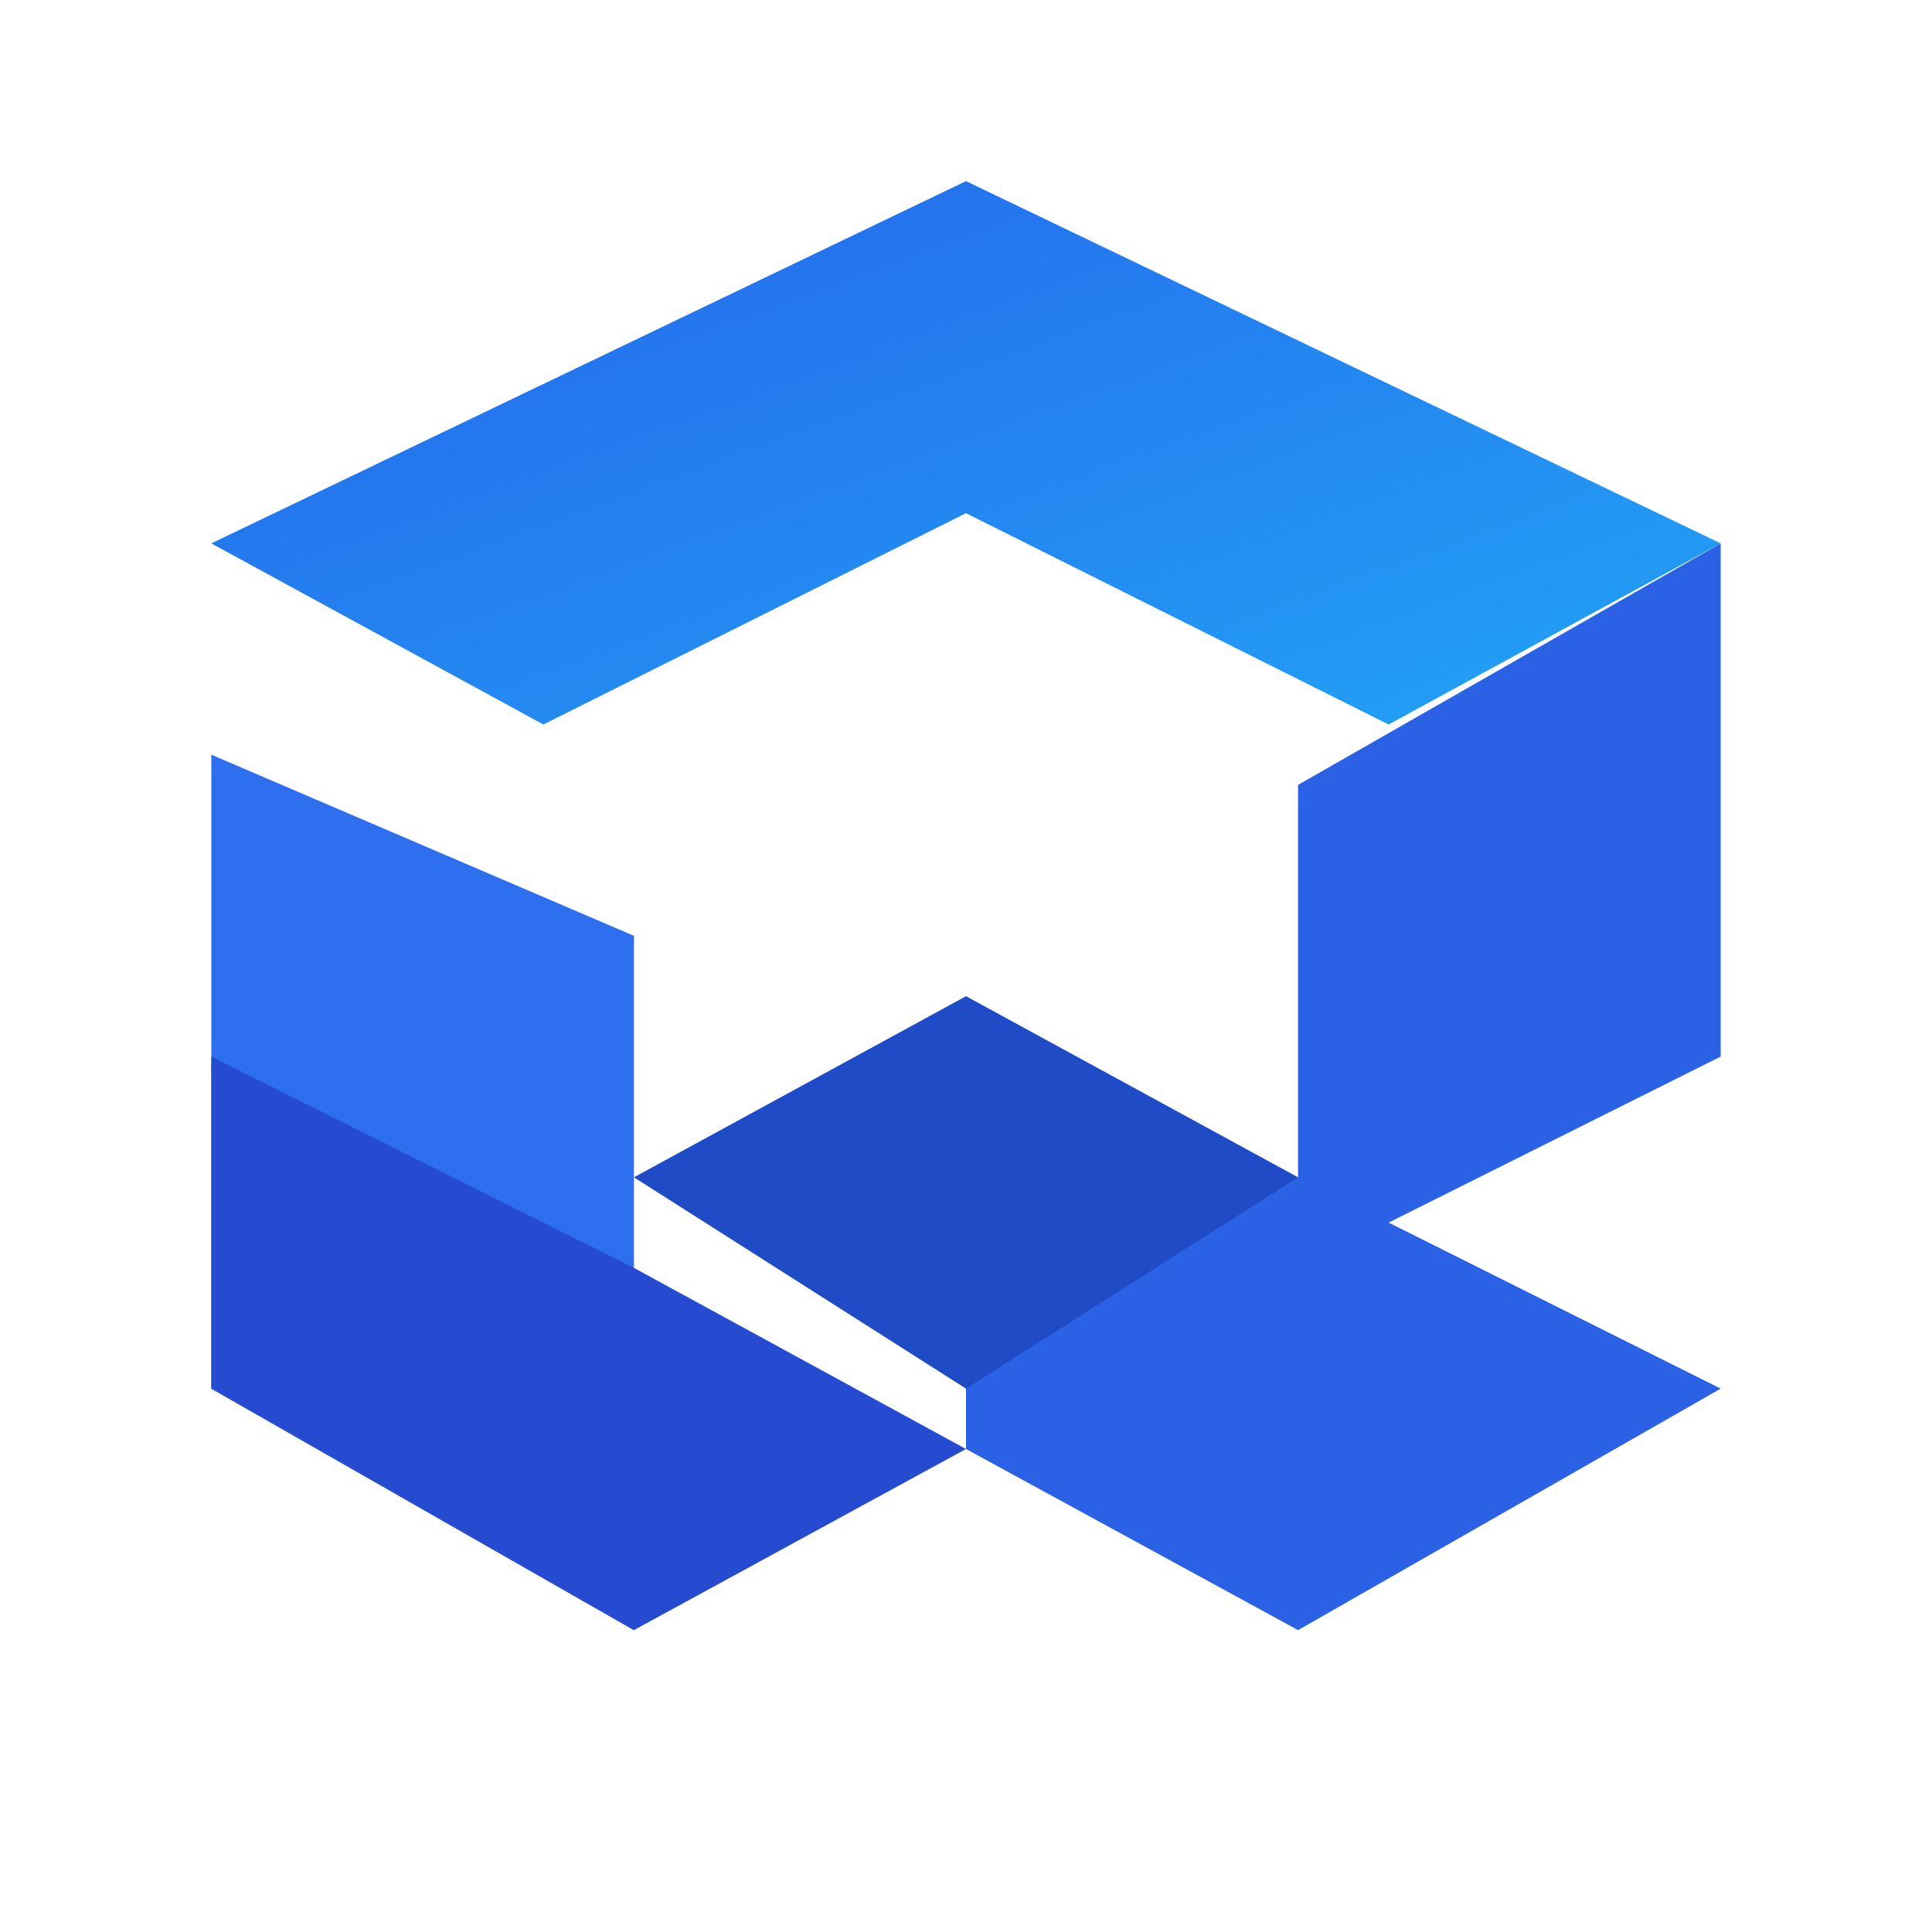
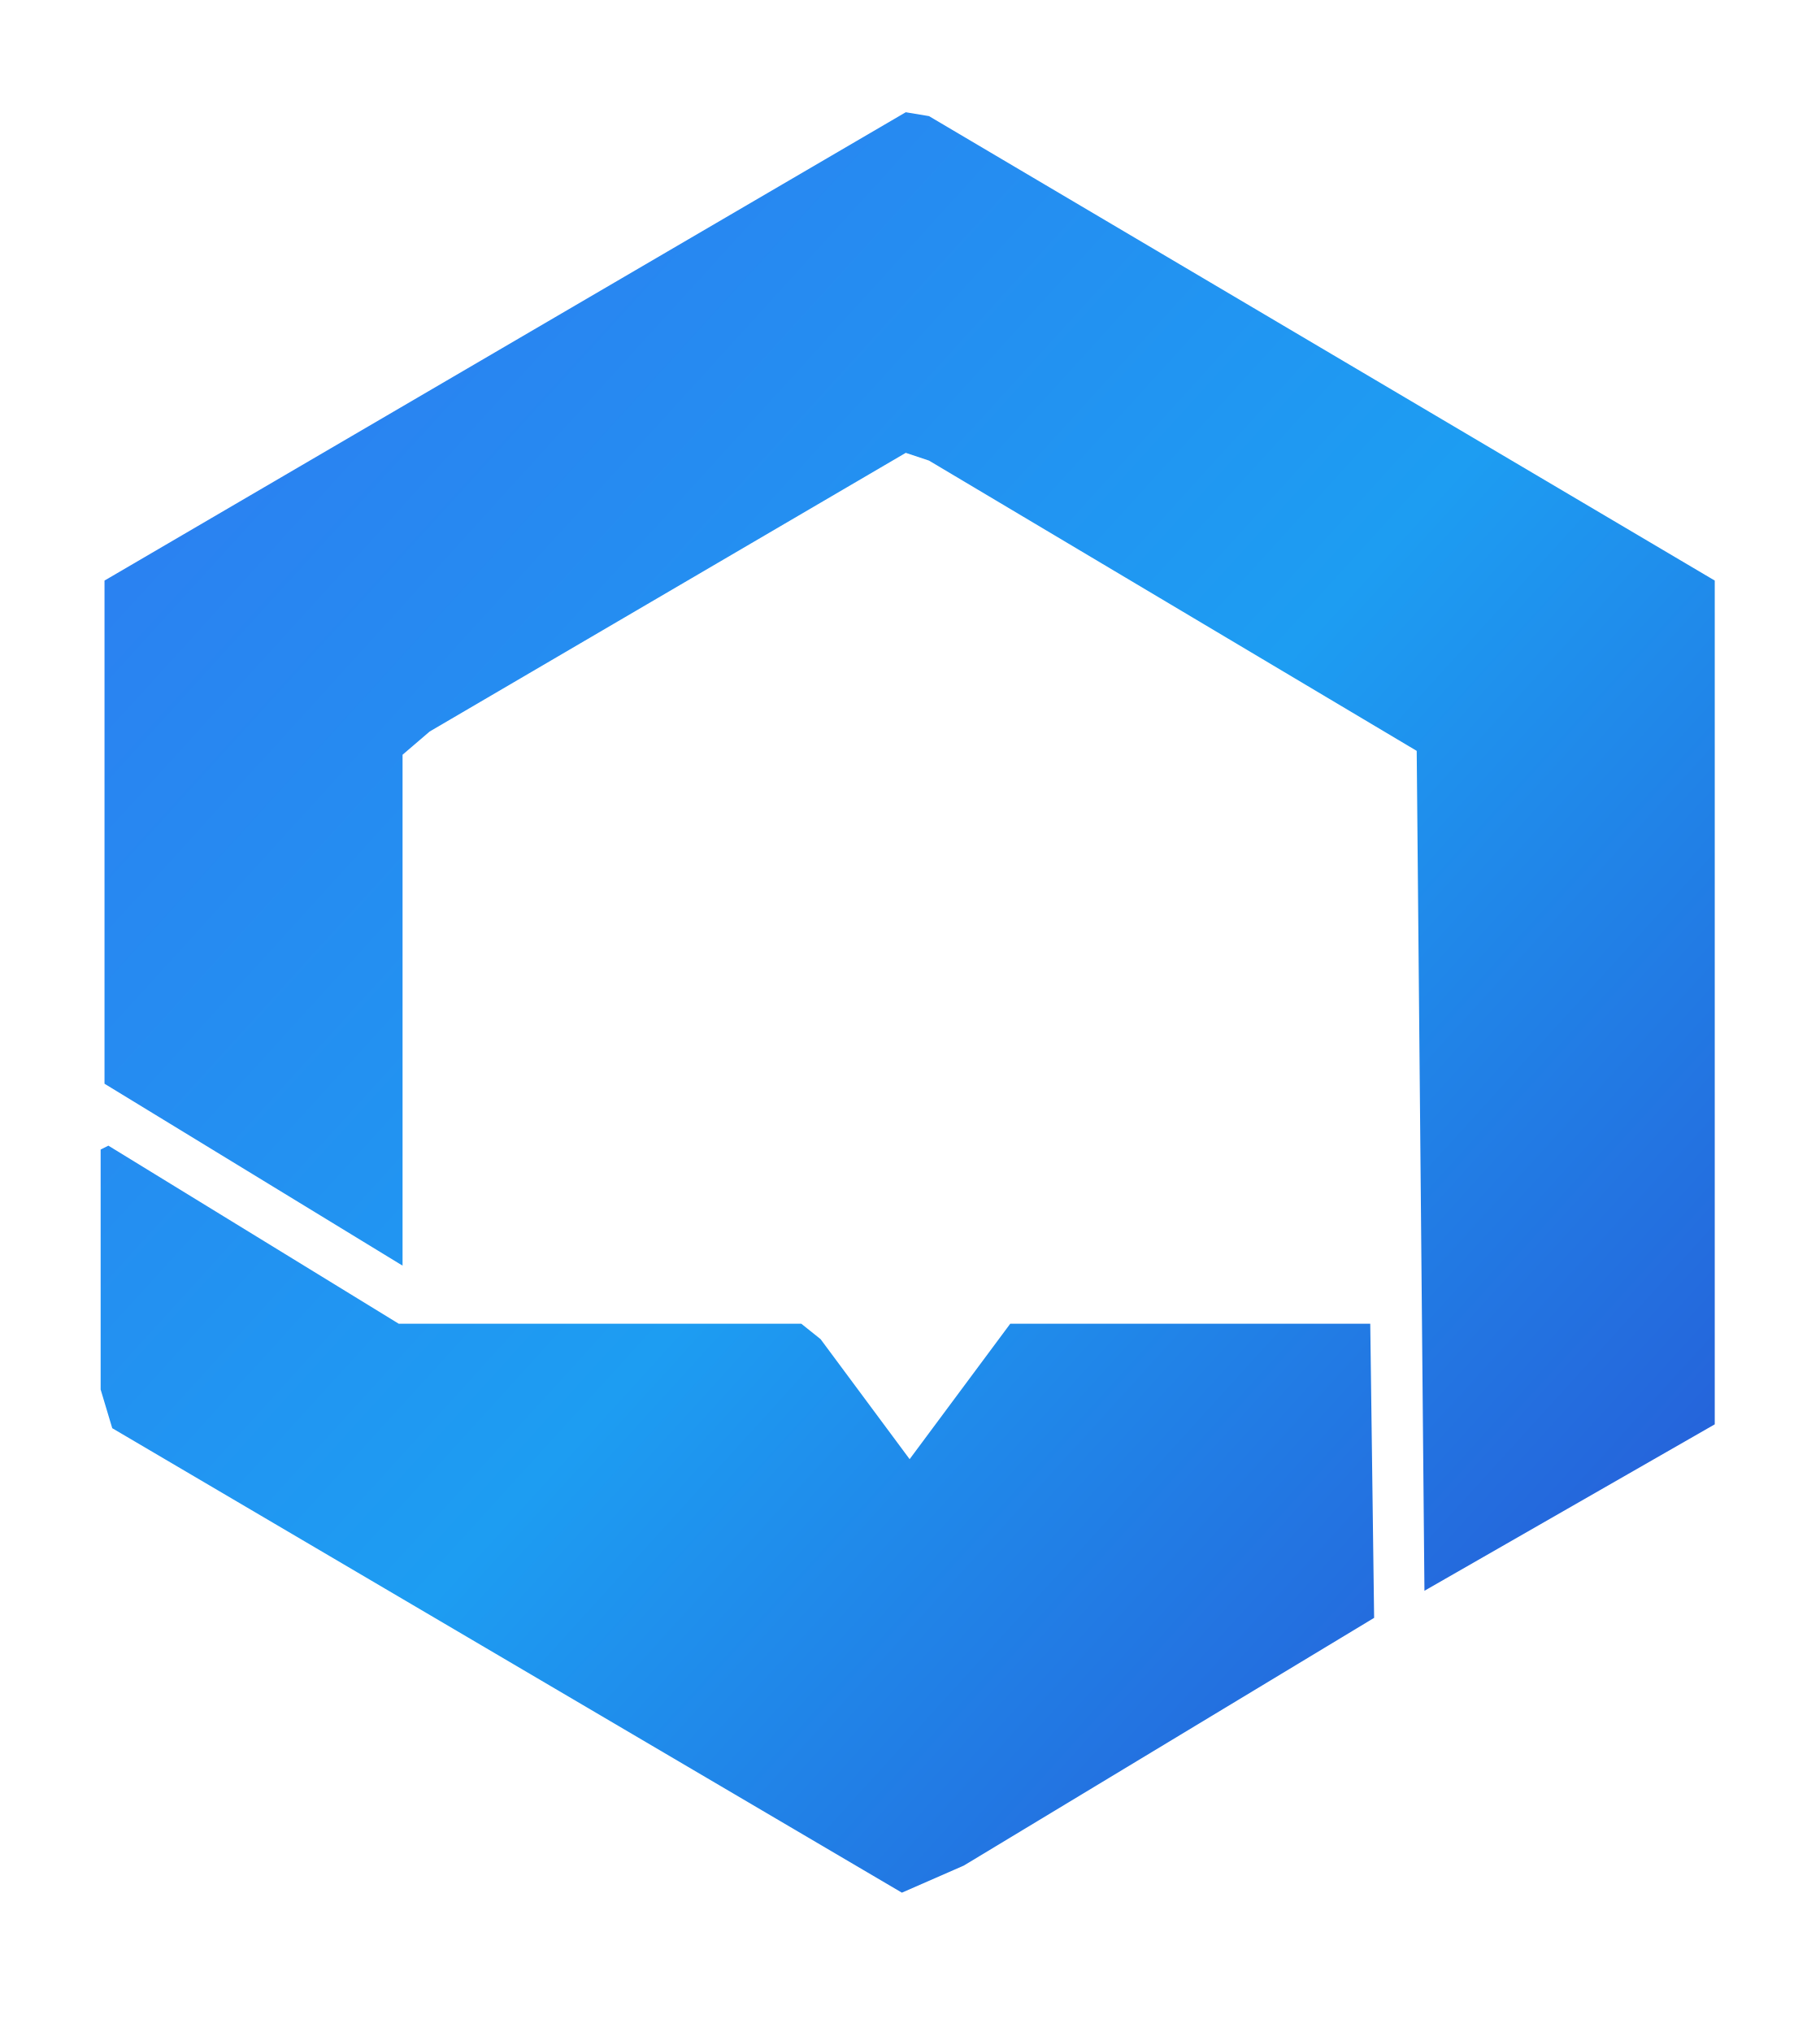
- <svg xmlns="http://www.w3.org/2000/svg" viewBox="0 0 64 64">
+ <svg xmlns="http://www.w3.org/2000/svg" viewBox="0 0 470 525" preserveAspectRatio="xMidYMid meet">
  <defs>
-     <linearGradient id="g" x1="0" y1="0" x2="1" y2="1">
-       <stop offset="0" stop-color="#2563EB" />
-       <stop offset="1" stop-color="#22A4F5" />
+     <linearGradient id="poligoBlue" x1="0" y1="0" x2="1" y2="1">
+       <stop offset="0" stop-color="#2f78f0" />
+       <stop offset="0.52" stop-color="#1d9df2" />
+       <stop offset="1" stop-color="#284fd2" />
    </linearGradient>
  </defs>
-   <path d="M7 18 32 6l25 12-11 6-14-7-14 7Z" fill="url(#g)" />
-   <path d="M7 18v28l14 8V31L7 25Z" fill="#2E6FEF" />
-   <path d="m57 18-14 8v16l14-7Z" fill="#2B61E5" />
-   <path d="m7 46 14 8 11-6-11-6-14-7Z" fill="#274BD0" />
-   <path d="m32 48 11 6 14-8-14-7-11 6Z" fill="#2B61E5" />
-   <path d="m21 39 11-6 11 6-11 7Z" fill="#1F4CC6" />
+   <path d="M 26 297 26 359 29 369 233 489 249 482 355 418 354 342 261 342 235 377 212 346 207 342 103 342 28 296 Z M 27 150 27 280 104 327 104 195 111 189 234 117 240 119 366 194 368 411 443 368 443 150 240 30 234 29 Z " fill="url(#poligoBlue)" fill-rule="evenodd" />
</svg>
